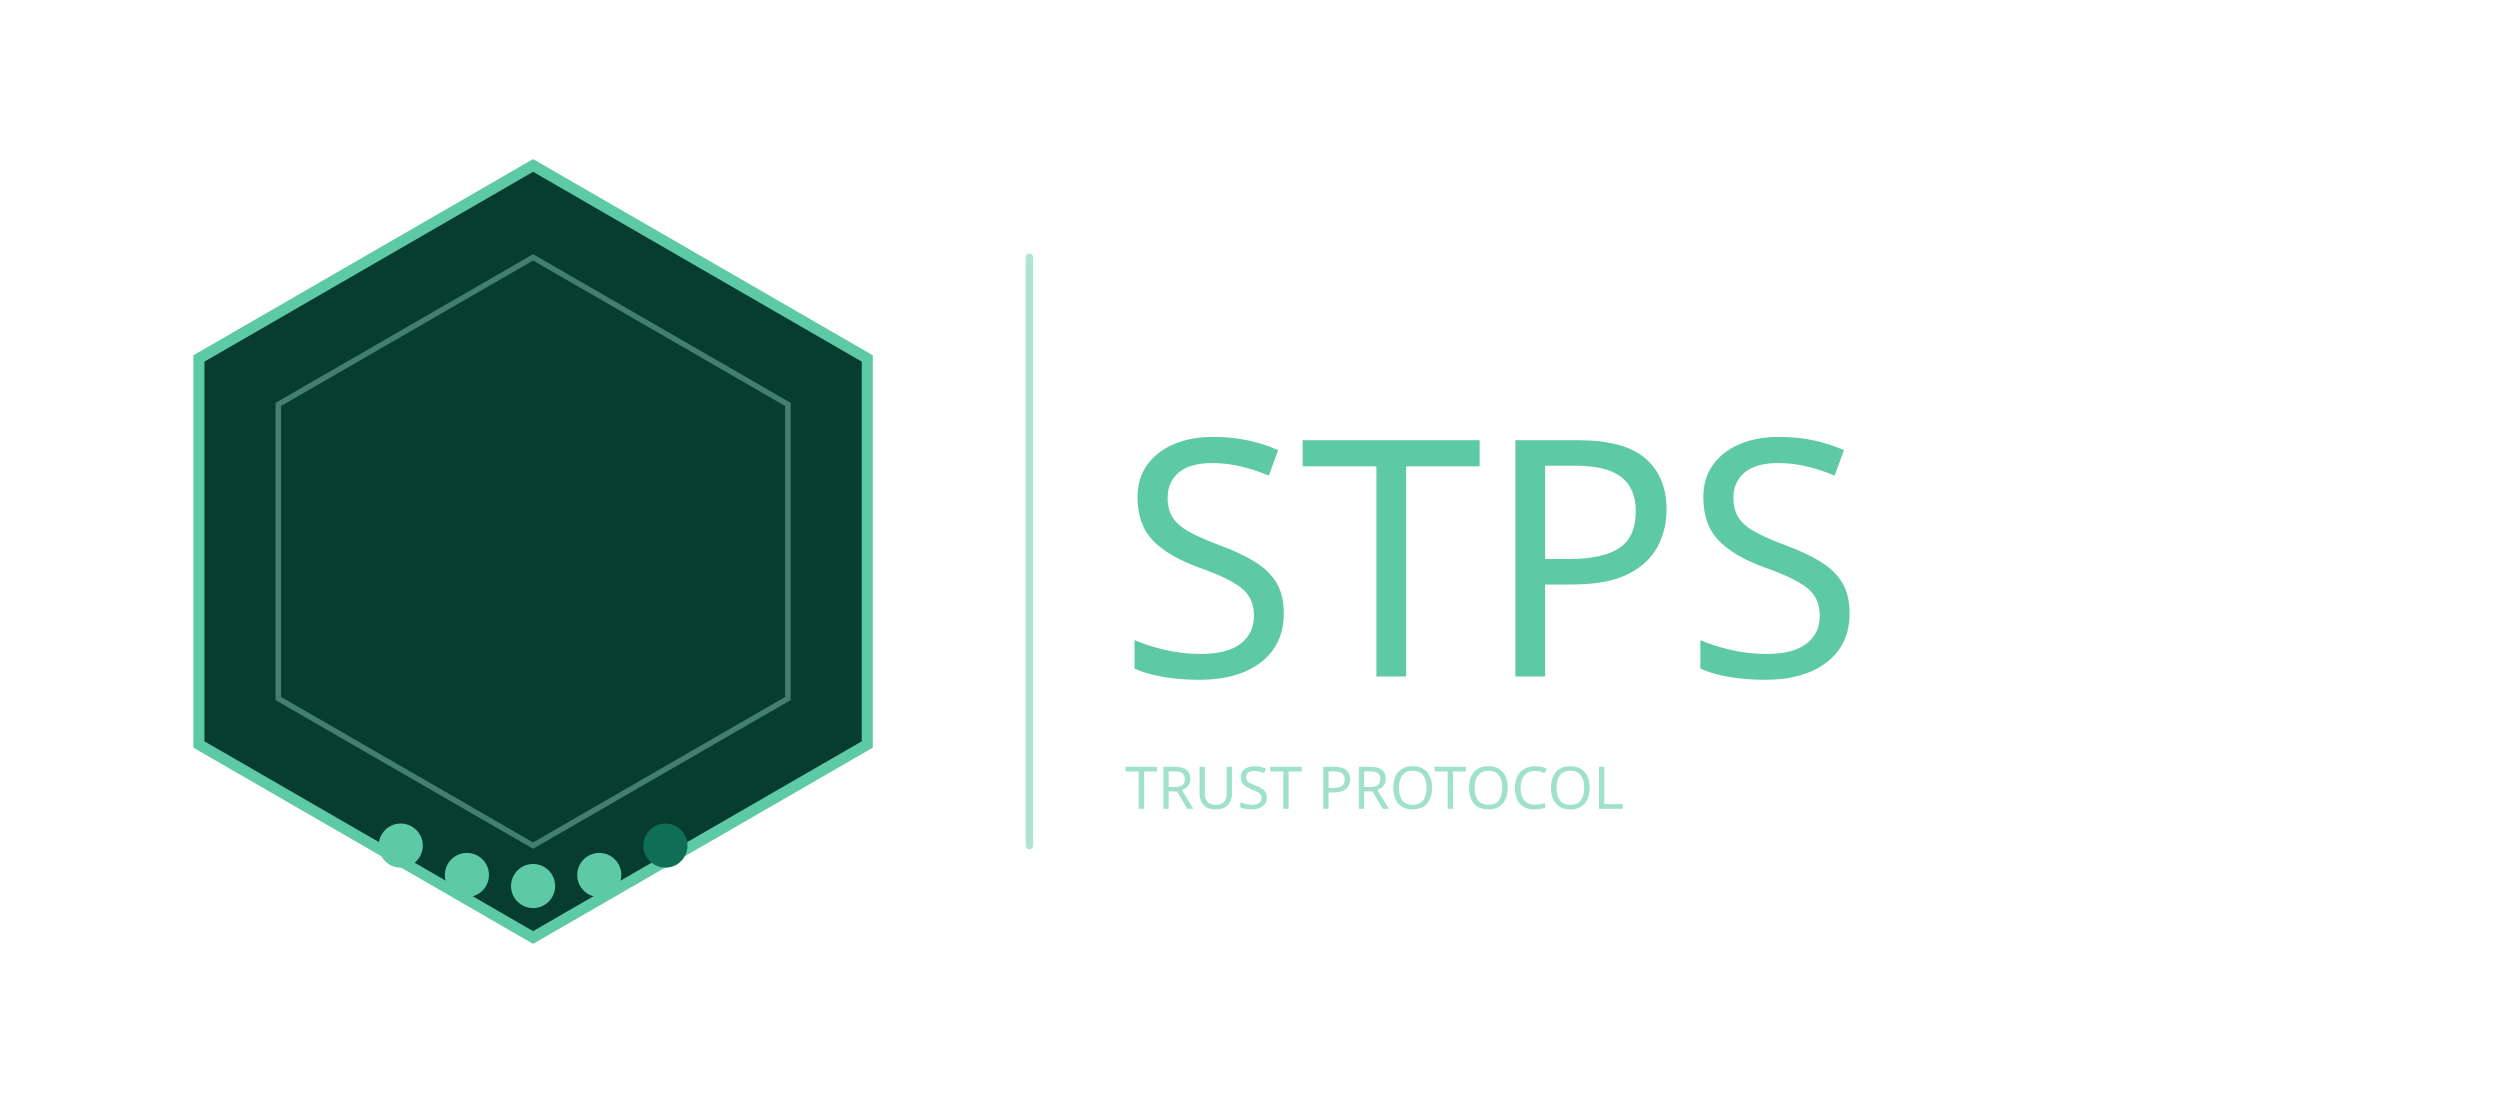
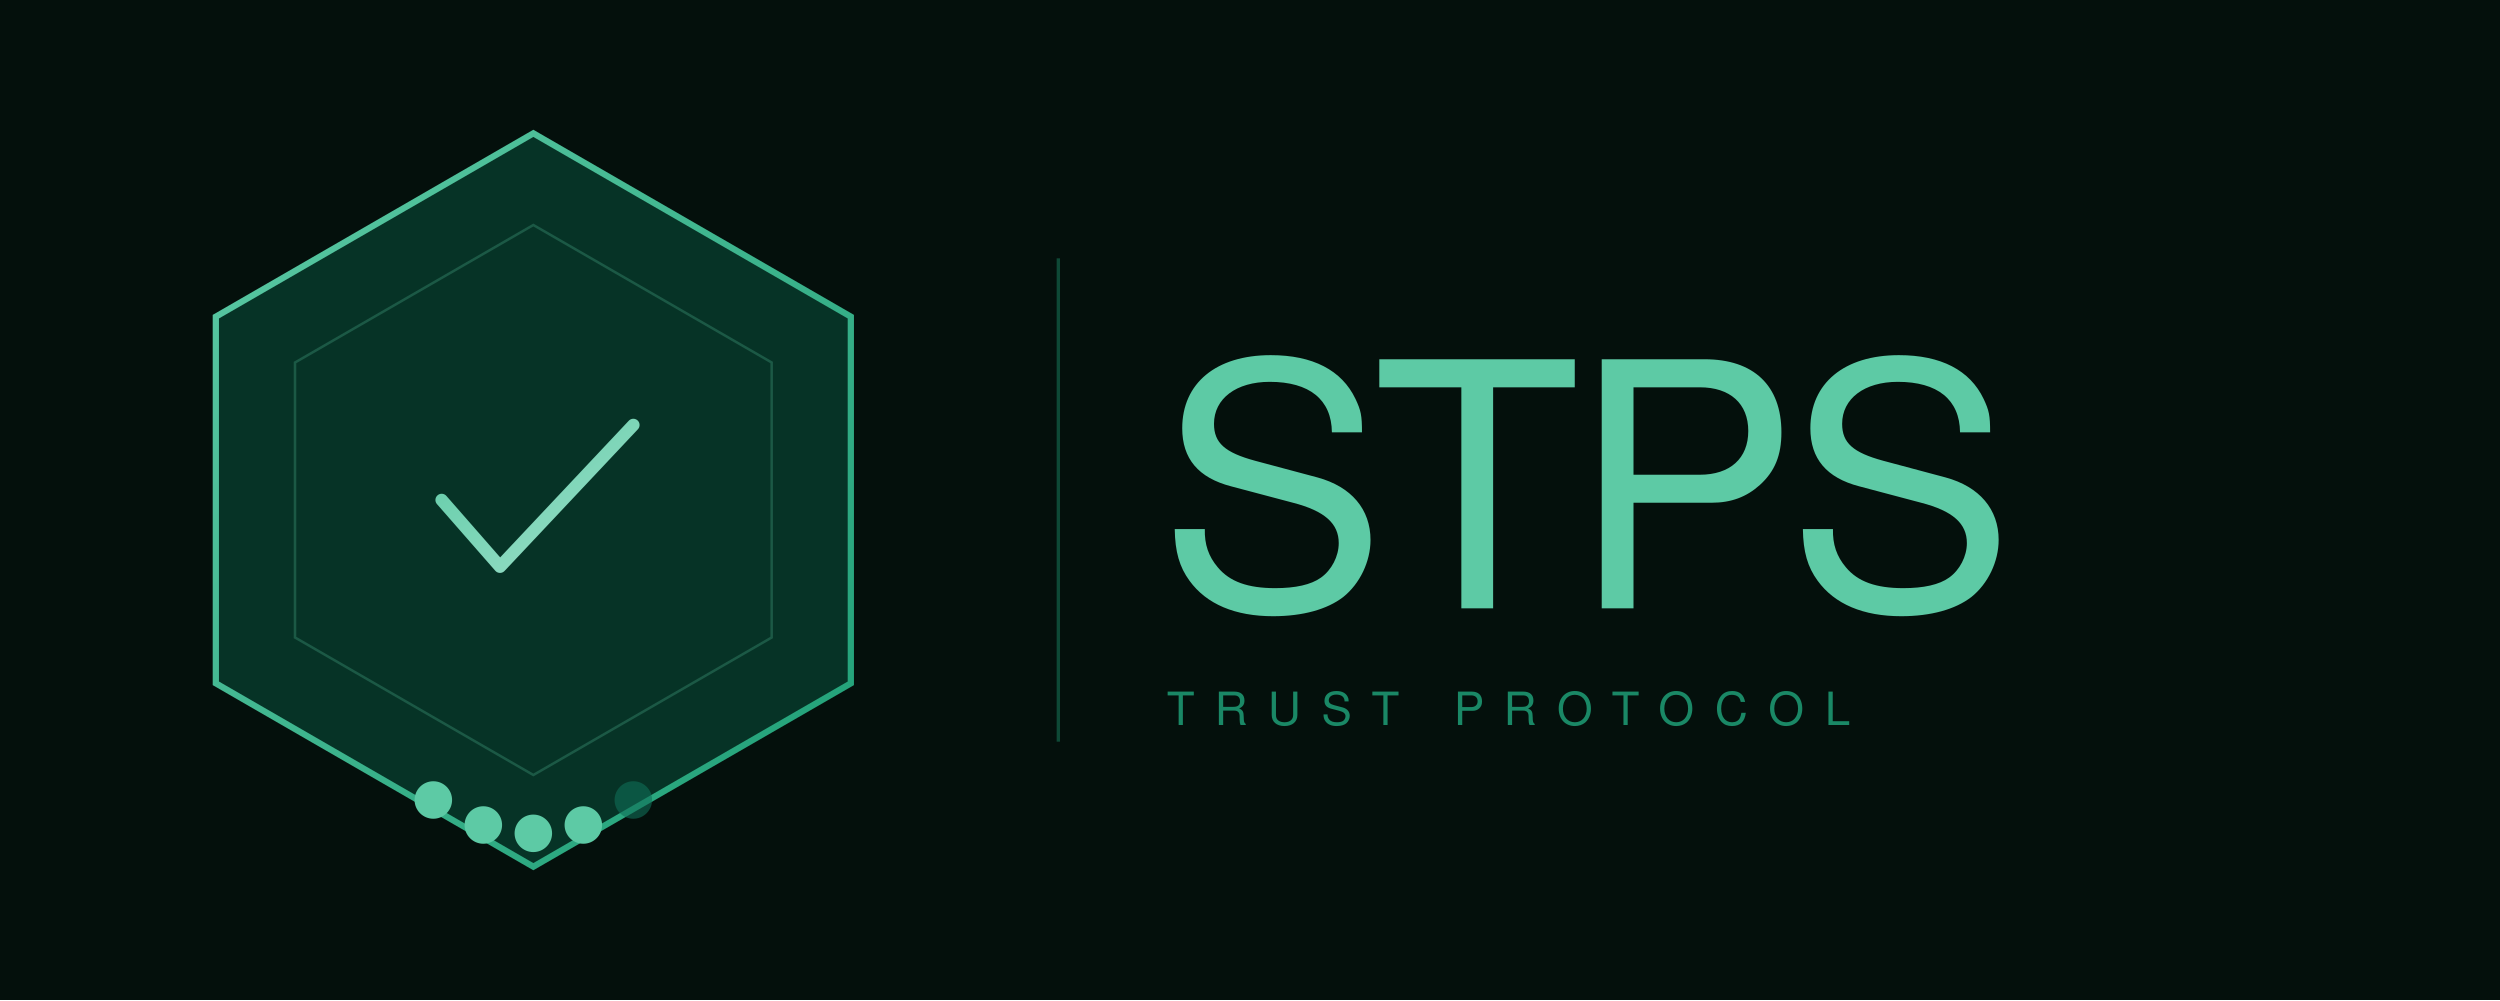
- <svg xmlns="http://www.w3.org/2000/svg" width="100%" viewBox="0 0 680 300" role="img" style="">
+ <svg xmlns="http://www.w3.org/2000/svg" width="600" height="240" viewBox="0 0 600 240" role="img">
  <defs>
-   
- </defs>
-   <g transform="translate(340,150)" style="fill:rgb(0, 0, 0);stroke:none;color:rgb(255, 255, 255);stroke-width:1px;stroke-linecap:butt;stroke-linejoin:miter;opacity:1;font-family:&quot;Anthropic Sans&quot;, -apple-system, BlinkMacSystemFont, &quot;Segoe UI&quot;, sans-serif;font-size:16px;font-weight:400;text-anchor:start;dominant-baseline:auto">
-     <g transform="translate(-195, 0)" style="fill:rgb(0, 0, 0);stroke:none;color:rgb(255, 255, 255);stroke-width:1px;stroke-linecap:butt;stroke-linejoin:miter;opacity:1;font-family:&quot;Anthropic Sans&quot;, -apple-system, BlinkMacSystemFont, &quot;Segoe UI&quot;, sans-serif;font-size:16px;font-weight:400;text-anchor:start;dominant-baseline:auto">
-       <polygon points="0,-105 90.9,-52.5 90.9,52.5 0,105 -90.9,52.5 -90.9,-52.5" style="fill:rgb(6, 61, 46);stroke:none;color:rgb(255, 255, 255);stroke-width:1px;stroke-linecap:butt;stroke-linejoin:miter;opacity:1;font-family:&quot;Anthropic Sans&quot;, -apple-system, BlinkMacSystemFont, &quot;Segoe UI&quot;, sans-serif;font-size:16px;font-weight:400;text-anchor:start;dominant-baseline:auto" />
-       <polygon points="0,-105 90.9,-52.5 90.9,52.5 0,105 -90.9,52.5 -90.9,-52.5" fill="none" stroke-width="3" style="fill:none;stroke:rgb(93, 202, 165);color:rgb(255, 255, 255);stroke-width:3px;stroke-linecap:butt;stroke-linejoin:miter;opacity:1;font-family:&quot;Anthropic Sans&quot;, -apple-system, BlinkMacSystemFont, &quot;Segoe UI&quot;, sans-serif;font-size:16px;font-weight:400;text-anchor:start;dominant-baseline:auto" />
-       <polygon points="0,-80 69.3,-40 69.3,40 0,80 -69.3,40 -69.3,-40" fill="none" stroke-width="1.5" opacity="0.4" style="fill:none;stroke:rgb(159, 225, 203);color:rgb(255, 255, 255);stroke-width:1.5px;stroke-linecap:butt;stroke-linejoin:miter;opacity:0.4;font-family:&quot;Anthropic Sans&quot;, -apple-system, BlinkMacSystemFont, &quot;Segoe UI&quot;, sans-serif;font-size:16px;font-weight:400;text-anchor:start;dominant-baseline:auto" />
-       <circle cx="-36" cy="80" r="6" style="fill:rgb(93, 202, 165);stroke:none;color:rgb(255, 255, 255);stroke-width:1px;stroke-linecap:butt;stroke-linejoin:miter;opacity:1;font-family:&quot;Anthropic Sans&quot;, -apple-system, BlinkMacSystemFont, &quot;Segoe UI&quot;, sans-serif;font-size:16px;font-weight:400;text-anchor:start;dominant-baseline:auto" />
-       <circle cx="-18" cy="88" r="6" style="fill:rgb(93, 202, 165);stroke:none;color:rgb(255, 255, 255);stroke-width:1px;stroke-linecap:butt;stroke-linejoin:miter;opacity:1;font-family:&quot;Anthropic Sans&quot;, -apple-system, BlinkMacSystemFont, &quot;Segoe UI&quot;, sans-serif;font-size:16px;font-weight:400;text-anchor:start;dominant-baseline:auto" />
-       <circle cx="0" cy="91" r="6" style="fill:rgb(93, 202, 165);stroke:none;color:rgb(255, 255, 255);stroke-width:1px;stroke-linecap:butt;stroke-linejoin:miter;opacity:1;font-family:&quot;Anthropic Sans&quot;, -apple-system, BlinkMacSystemFont, &quot;Segoe UI&quot;, sans-serif;font-size:16px;font-weight:400;text-anchor:start;dominant-baseline:auto" />
-       <circle cx="18" cy="88" r="6" style="fill:rgb(93, 202, 165);stroke:none;color:rgb(255, 255, 255);stroke-width:1px;stroke-linecap:butt;stroke-linejoin:miter;opacity:1;font-family:&quot;Anthropic Sans&quot;, -apple-system, BlinkMacSystemFont, &quot;Segoe UI&quot;, sans-serif;font-size:16px;font-weight:400;text-anchor:start;dominant-baseline:auto" />
-       <circle cx="36" cy="80" r="6" style="fill:rgb(15, 110, 86);stroke:none;color:rgb(255, 255, 255);stroke-width:1px;stroke-linecap:butt;stroke-linejoin:miter;opacity:1;font-family:&quot;Anthropic Sans&quot;, -apple-system, BlinkMacSystemFont, &quot;Segoe UI&quot;, sans-serif;font-size:16px;font-weight:400;text-anchor:start;dominant-baseline:auto" />
-     </g>
-     <line x1="-60" y1="-80" x2="-60" y2="80" stroke-width="2" stroke-linecap="round" opacity="0.5" style="fill:rgb(0, 0, 0);stroke:rgb(93, 202, 165);color:rgb(255, 255, 255);stroke-width:2px;stroke-linecap:round;stroke-linejoin:miter;opacity:0.5;font-family:&quot;Anthropic Sans&quot;, -apple-system, BlinkMacSystemFont, &quot;Segoe UI&quot;, sans-serif;font-size:16px;font-weight:400;text-anchor:start;dominant-baseline:auto" />
-     <text x="-36" y="34" text-anchor="start" style="fill:rgb(93, 202, 165);stroke:none;color:rgb(255, 255, 255);stroke-width:1px;stroke-linecap:butt;stroke-linejoin:miter;opacity:1;font-family:&quot;Anthropic Sans&quot;, sans-serif;font-size:90px;font-weight:500;text-anchor:start;dominant-baseline:auto">STPS</text>
-     <text x="-34" y="70" text-anchor="start" style="fill:rgb(159, 225, 203);stroke:none;color:rgb(255, 255, 255);stroke-width:1px;stroke-linecap:butt;stroke-linejoin:miter;opacity:1;font-family:&quot;Anthropic Sans&quot;, sans-serif;font-size:16px;font-weight:400;text-anchor:start;dominant-baseline:auto">TRUST PROTOCOL</text>
+     <linearGradient id="hexStroke" x1="0%" y1="0%" x2="100%" y2="100%">
+       <stop offset="0%" stop-color="#5DCAA5" />
+       <stop offset="100%" stop-color="#1D9E75" />
+     </linearGradient>
+     <linearGradient id="checkGrad" x1="0%" y1="0%" x2="100%" y2="100%">
+       <stop offset="0%" stop-color="#5DCAA5" />
+       <stop offset="100%" stop-color="#9FE1CB" />
+     </linearGradient>
+   </defs>
+   <rect width="600" height="240" fill="#04100C" />
+   <g transform="translate(128, 120)">
+     <polygon points="0,-88 76.2,-44 76.2,44 0,88 -76.2,44 -76.2,-44" fill="#063326" />
+     <polygon points="0,-88 76.2,-44 76.2,44 0,88 -76.2,44 -76.2,-44" fill="none" stroke="url(#hexStroke)" stroke-width="1.5" />
+     <polygon points="0,-66 57.2,-33 57.2,33 0,66 -57.2,33 -57.2,-33" fill="none" stroke="#5DCAA5" stroke-width="0.6" opacity="0.25" />
+     <path d="M -22 0 L -8 16 L 24 -18" fill="none" stroke="url(#checkGrad)" stroke-width="3" stroke-linecap="round" stroke-linejoin="round" />
+     <circle cx="-24" cy="72" r="4.5" fill="#5DCAA5" />
+     <circle cx="-12" cy="78" r="4.5" fill="#5DCAA5" />
+     <circle cx="0" cy="80" r="4.5" fill="#5DCAA5" />
+     <circle cx="12" cy="78" r="4.5" fill="#5DCAA5" />
+     <circle cx="24" cy="72" r="4.5" fill="#0F6E56" opacity="0.6" />
  </g>
+   <line x1="254" y1="62" x2="254" y2="178" stroke="#1D9E75" stroke-width="0.8" opacity="0.4" />
+   <text x="278" y="146" font-family="'Helvetica Neue', Helvetica, Arial, sans-serif" font-size="82" font-weight="500" letter-spacing="-1" fill="#5DCAA5" text-anchor="start">STPS</text>
+   <text x="280" y="174" font-family="'Helvetica Neue', Helvetica, Arial, sans-serif" font-size="11" font-weight="400" letter-spacing="5" fill="#1D9E75" opacity="0.85" text-anchor="start">TRUST PROTOCOL</text>
</svg>
